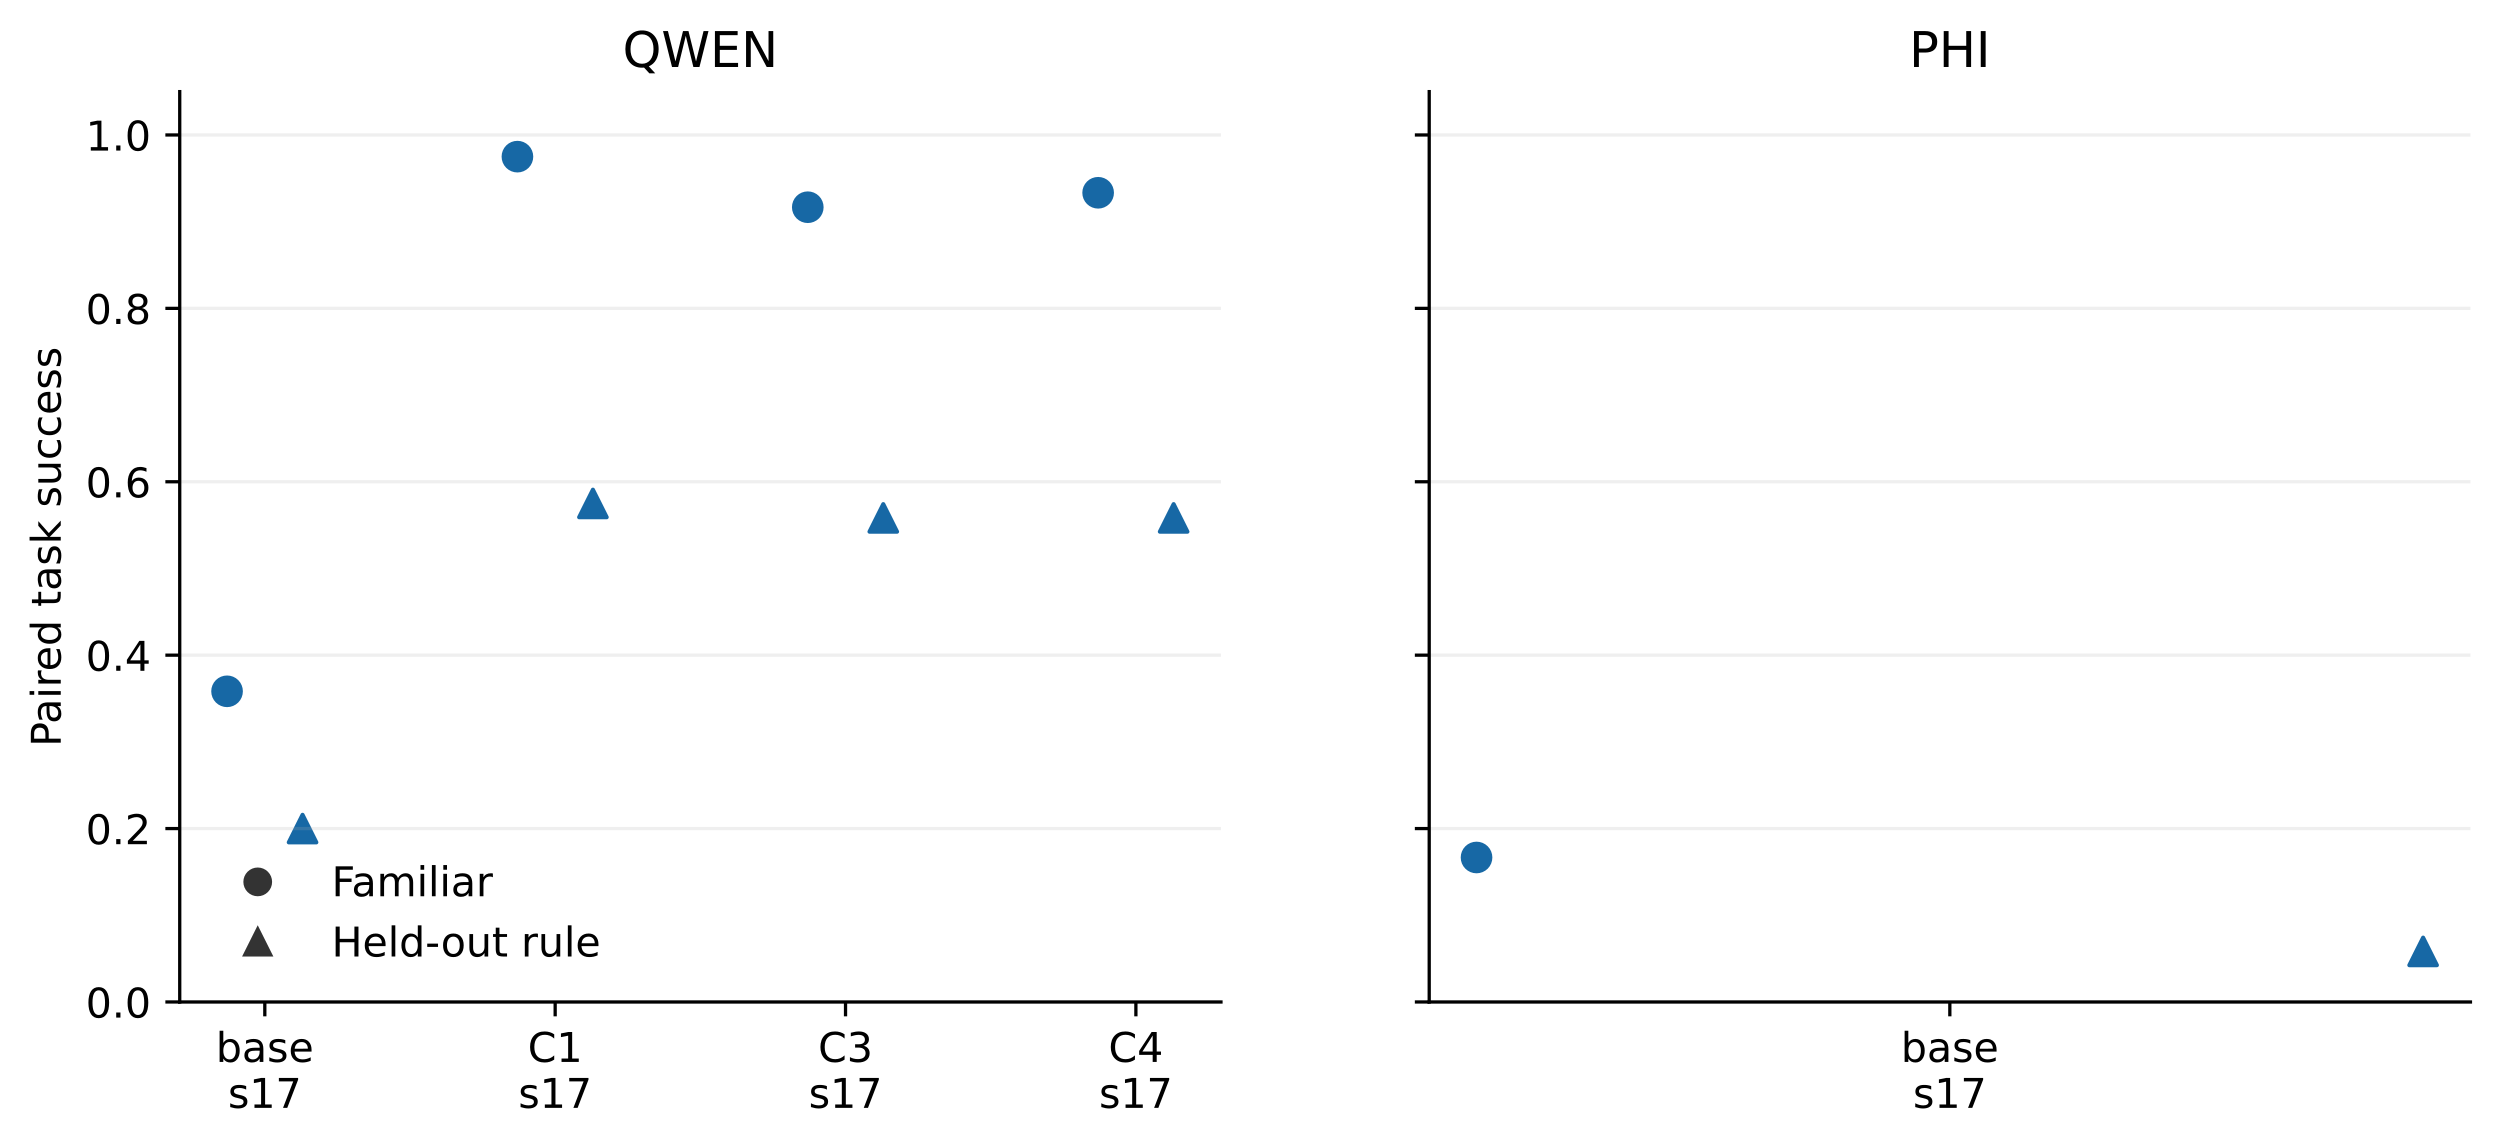
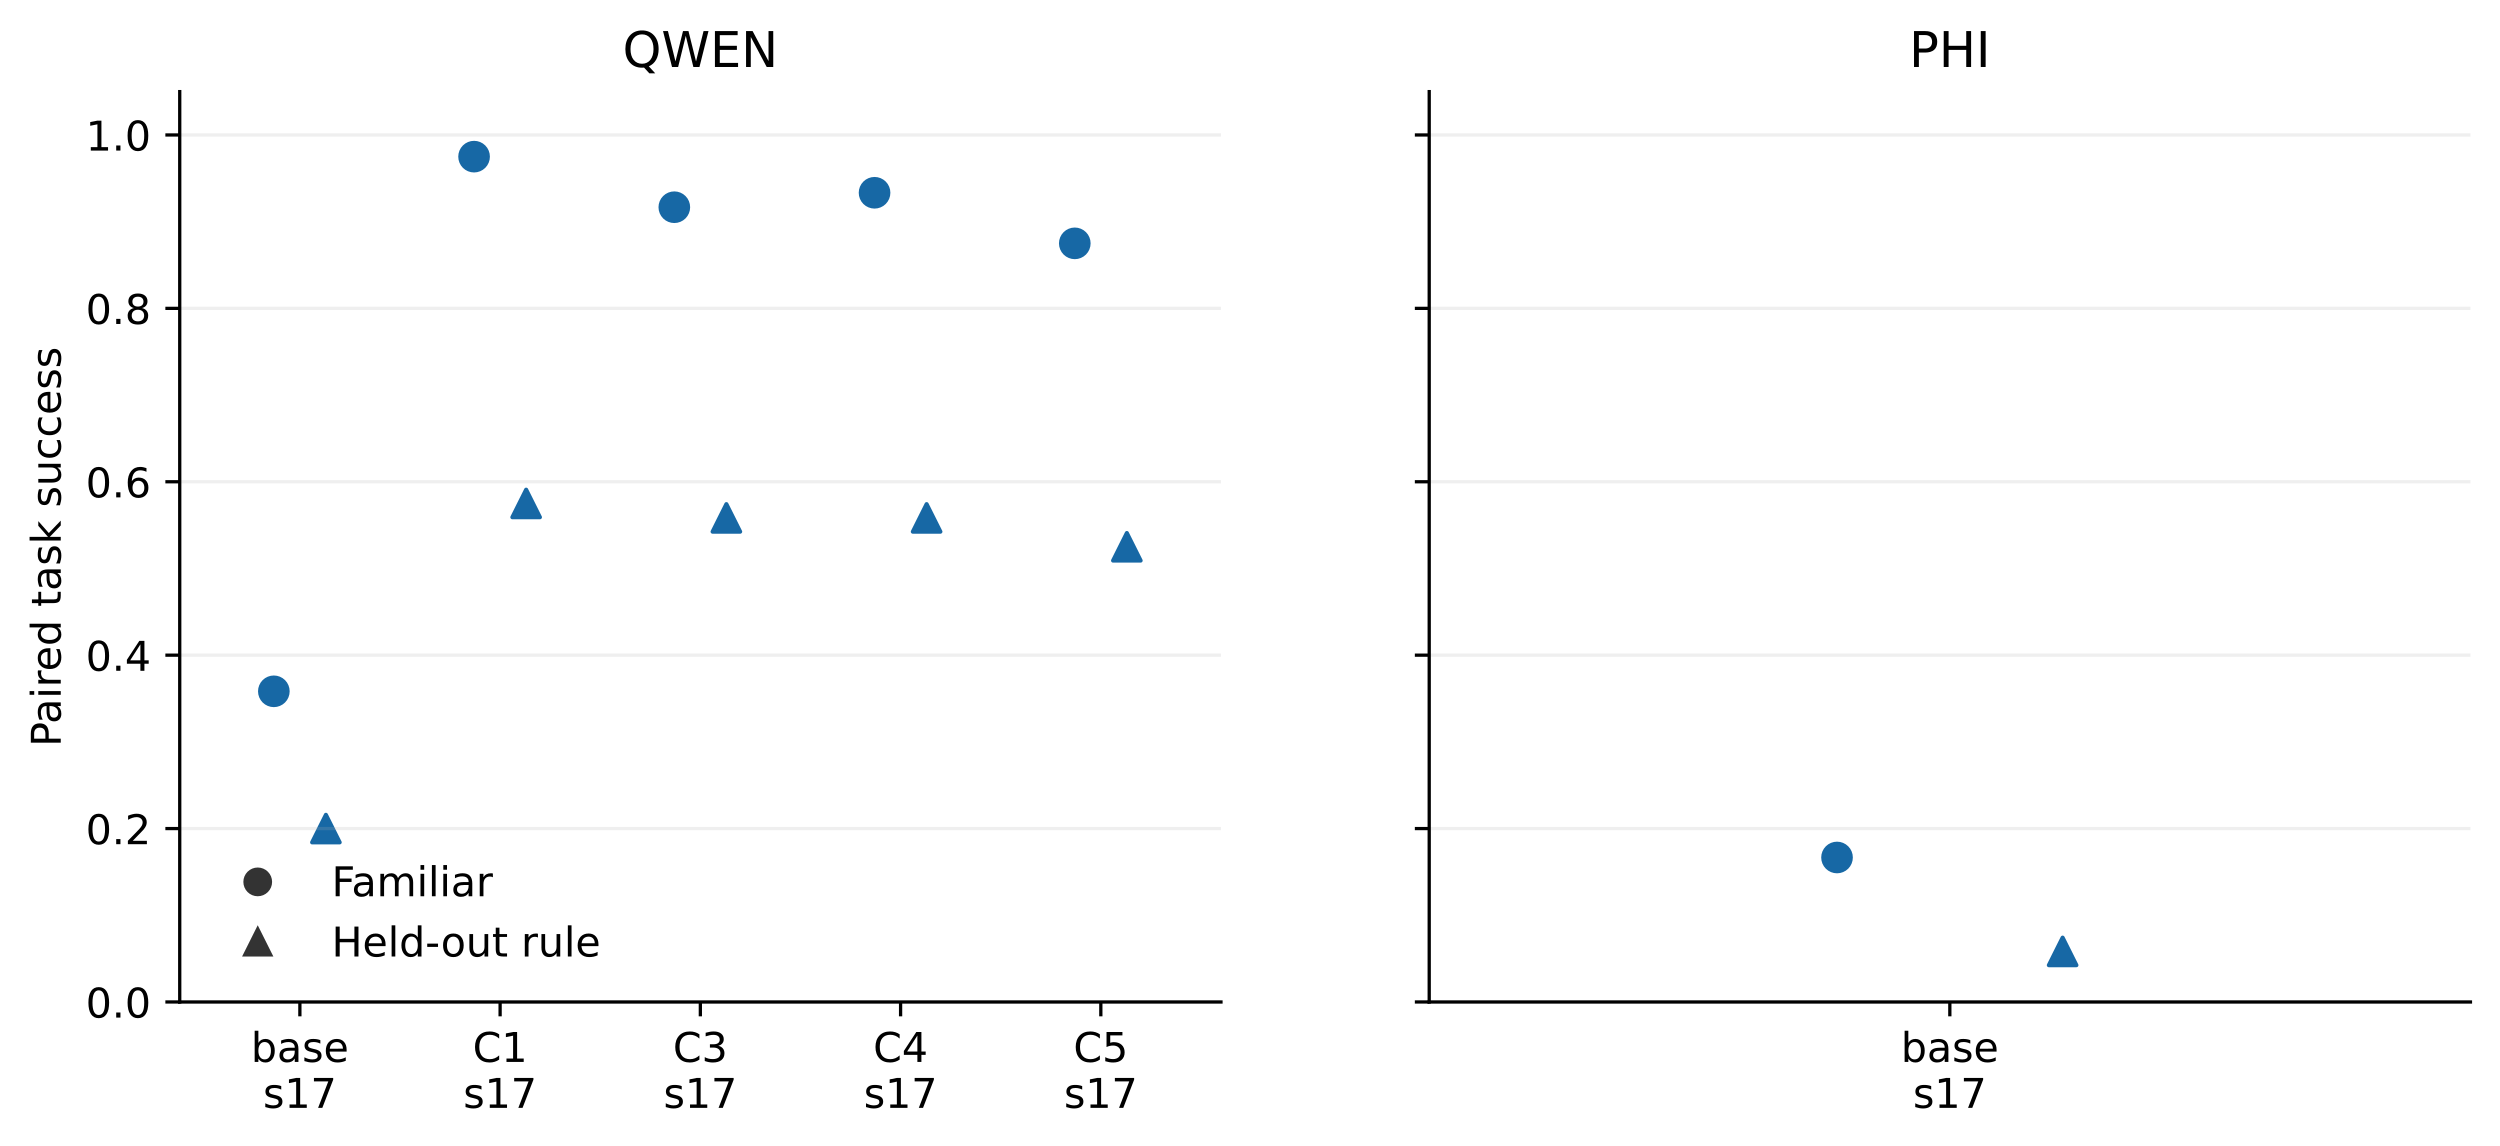
<svg xmlns="http://www.w3.org/2000/svg" xmlns:xlink="http://www.w3.org/1999/xlink" width="608.981pt" height="279.154pt" viewBox="0 0 608.981 279.154" version="1.1">
  <defs>
    <style type="text/css">*{stroke-linejoin: round; stroke-linecap: butt}</style>
  </defs>
  <g id="figure_1">
    <g id="patch_1">
      <path d="M 0 279.154 L 608.981 279.154 L 608.981 0 L 0 0 z " style="fill: #ffffff" />
    </g>
    <g id="axes_1">
      <g id="patch_2">
        <path d="M 43.781 244.078 L 297.418 244.078 L 297.418 22.318 L 43.781 22.318 z " style="fill: #ffffff" />
      </g>
      <g id="PathCollection_1">
        <defs>
          <path id="mbc45af157c" d="M 0 3.354 C 0.89 3.354 1.743 3.001 2.372 2.372 C 3.001 1.743 3.354 0.89 3.354 0 C 3.354 -0.89 3.001 -1.743 2.372 -2.372 C 1.743 -3.001 0.89 -3.354 0 -3.354 C -0.89 -3.354 -1.743 -3.001 -2.372 -2.372 C -3.001 -1.743 -3.354 -0.89 -3.354 0 C -3.354 0.89 -3.001 1.743 -2.372 2.372 C -1.743 3.001 -0.89 3.354 0 3.354 z " style="stroke: #1768a5" />
        </defs>
        <g clip-path="url(#p59d7347cf7)">
-           <use xlink:href="#mbc45af157c" x="55.31" y="168.398" style="fill: #1768a5; stroke: #1768a5" />
+           <use xlink:href="#mbc45af157c" x="66.706" y="168.398" style="fill: #1768a5; stroke: #1768a5" />
        </g>
      </g>
      <g id="PathCollection_2">
        <defs>
          <path id="m48bdb2dadc" d="M 0 -3.354 L -3.354 3.354 L 3.354 3.354 z " style="stroke: #1768a5" />
        </defs>
        <g clip-path="url(#p59d7347cf7)">
-           <use xlink:href="#m48bdb2dadc" x="73.7" y="201.838" style="fill: #1768a5; stroke: #1768a5" />
+           <use xlink:href="#m48bdb2dadc" x="79.388" y="201.838" style="fill: #1768a5; stroke: #1768a5" />
        </g>
      </g>
      <g id="PathCollection_3">
        <g clip-path="url(#p59d7347cf7)">
-           <use xlink:href="#mbc45af157c" x="126.04" y="38.158" style="fill: #1768a5; stroke: #1768a5" />
+           <use xlink:href="#mbc45af157c" x="115.482" y="38.158" style="fill: #1768a5; stroke: #1768a5" />
        </g>
      </g>
      <g id="PathCollection_4">
        <g clip-path="url(#p59d7347cf7)">
-           <use xlink:href="#m48bdb2dadc" x="144.429" y="122.638" style="fill: #1768a5; stroke: #1768a5" />
+           <use xlink:href="#m48bdb2dadc" x="128.164" y="122.638" style="fill: #1768a5; stroke: #1768a5" />
        </g>
      </g>
      <g id="PathCollection_5">
        <g clip-path="url(#p59d7347cf7)">
-           <use xlink:href="#mbc45af157c" x="196.769" y="50.478" style="fill: #1768a5; stroke: #1768a5" />
+           <use xlink:href="#mbc45af157c" x="164.259" y="50.478" style="fill: #1768a5; stroke: #1768a5" />
        </g>
      </g>
      <g id="PathCollection_6">
        <g clip-path="url(#p59d7347cf7)">
-           <use xlink:href="#m48bdb2dadc" x="215.159" y="126.158" style="fill: #1768a5; stroke: #1768a5" />
+           <use xlink:href="#m48bdb2dadc" x="176.94" y="126.158" style="fill: #1768a5; stroke: #1768a5" />
        </g>
      </g>
      <g id="PathCollection_7">
        <g clip-path="url(#p59d7347cf7)">
-           <use xlink:href="#mbc45af157c" x="267.499" y="46.958" style="fill: #1768a5; stroke: #1768a5" />
+           <use xlink:href="#mbc45af157c" x="213.035" y="46.958" style="fill: #1768a5; stroke: #1768a5" />
        </g>
      </g>
      <g id="PathCollection_8">
        <g clip-path="url(#p59d7347cf7)">
-           <use xlink:href="#m48bdb2dadc" x="285.889" y="126.158" style="fill: #1768a5; stroke: #1768a5" />
+           <use xlink:href="#m48bdb2dadc" x="225.717" y="126.158" style="fill: #1768a5; stroke: #1768a5" />
+         </g>
+       </g>
+       <g id="PathCollection_9">
+         <g clip-path="url(#p59d7347cf7)">
+           <use xlink:href="#mbc45af157c" x="261.811" y="59.278" style="fill: #1768a5; stroke: #1768a5" />
+         </g>
+       </g>
+       <g id="PathCollection_10">
+         <g clip-path="url(#p59d7347cf7)">
+           <use xlink:href="#m48bdb2dadc" x="274.493" y="133.198" style="fill: #1768a5; stroke: #1768a5" />
        </g>
      </g>
      <g id="matplotlib.axis_1">
        <g id="xtick_1">
          <g id="line2d_1">
            <defs>
              <path id="m098933591a" d="M 0 0 L 0 3.5 " style="stroke: #000000; stroke-width: 0.8" />
            </defs>
            <g>
-               <use xlink:href="#m098933591a" x="64.505" y="244.078" style="stroke: #000000; stroke-width: 0.8" />
+               <use xlink:href="#m098933591a" x="73.047" y="244.078" style="stroke: #000000; stroke-width: 0.8" />
            </g>
          </g>
          <g id="text_1">
-             <g transform="translate(52.58549 258.6766) scale(0.1 -0.1)">
+             <g transform="translate(61.12745 258.6766) scale(0.1 -0.1)">
              <defs>
                <path id="DejaVuSans-62" d="M 3116 1747 Q 3116 2381 2855 2742 Q 2594 3103 2138 3103 Q 1681 3103 1420 2742 Q 1159 2381 1159 1747 Q 1159 1113 1420 752 Q 1681 391 2138 391 Q 2594 391 2855 752 Q 3116 1113 3116 1747 z M 1159 2969 Q 1341 3281 1617 3432 Q 1894 3584 2278 3584 Q 2916 3584 3314 3078 Q 3713 2572 3713 1747 Q 3713 922 3314 415 Q 2916 -91 2278 -91 Q 1894 -91 1617 61 Q 1341 213 1159 525 L 1159 0 L 581 0 L 581 4863 L 1159 4863 L 1159 2969 z " transform="scale(0.015625)" />
                <path id="DejaVuSans-61" d="M 2194 1759 Q 1497 1759 1228 1600 Q 959 1441 959 1056 Q 959 750 1161 570 Q 1363 391 1709 391 Q 2188 391 2477 730 Q 2766 1069 2766 1631 L 2766 1759 L 2194 1759 z M 3341 1997 L 3341 0 L 2766 0 L 2766 531 Q 2569 213 2275 61 Q 1981 -91 1556 -91 Q 1019 -91 701 211 Q 384 513 384 1019 Q 384 1609 779 1909 Q 1175 2209 1959 2209 L 2766 2209 L 2766 2266 Q 2766 2663 2505 2880 Q 2244 3097 1772 3097 Q 1472 3097 1187 3025 Q 903 2953 641 2809 L 641 3341 Q 956 3463 1253 3523 Q 1550 3584 1831 3584 Q 2591 3584 2966 3190 Q 3341 2797 3341 1997 z " transform="scale(0.015625)" />
                <path id="DejaVuSans-73" d="M 2834 3397 L 2834 2853 Q 2591 2978 2328 3040 Q 2066 3103 1784 3103 Q 1356 3103 1142 2972 Q 928 2841 928 2578 Q 928 2378 1081 2264 Q 1234 2150 1697 2047 L 1894 2003 Q 2506 1872 2764 1633 Q 3022 1394 3022 966 Q 3022 478 2636 193 Q 2250 -91 1575 -91 Q 1294 -91 989 -36 Q 684 19 347 128 L 347 722 Q 666 556 975 473 Q 1284 391 1588 391 Q 1994 391 2212 530 Q 2431 669 2431 922 Q 2431 1156 2273 1281 Q 2116 1406 1581 1522 L 1381 1569 Q 847 1681 609 1914 Q 372 2147 372 2553 Q 372 3047 722 3315 Q 1072 3584 1716 3584 Q 2034 3584 2315 3537 Q 2597 3491 2834 3397 z " transform="scale(0.015625)" />
                <path id="DejaVuSans-65" d="M 3597 1894 L 3597 1613 L 953 1613 Q 991 1019 1311 708 Q 1631 397 2203 397 Q 2534 397 2845 478 Q 3156 559 3463 722 L 3463 178 Q 3153 47 2828 -22 Q 2503 -91 2169 -91 Q 1331 -91 842 396 Q 353 884 353 1716 Q 353 2575 817 3079 Q 1281 3584 2069 3584 Q 2775 3584 3186 3129 Q 3597 2675 3597 1894 z M 3022 2063 Q 3016 2534 2758 2815 Q 2500 3097 2075 3097 Q 1594 3097 1305 2825 Q 1016 2553 972 2059 L 3022 2063 z " transform="scale(0.015625)" />
              </defs>
              <use xlink:href="#DejaVuSans-62" />
              <use xlink:href="#DejaVuSans-61" transform="translate(63.47656 0)" />
              <use xlink:href="#DejaVuSans-73" transform="translate(124.7559 0)" />
              <use xlink:href="#DejaVuSans-65" transform="translate(176.8555 0)" />
            </g>
-             <g transform="translate(55.53784 269.8744) scale(0.1 -0.1)">
+             <g transform="translate(64.0798 269.8744) scale(0.1 -0.1)">
              <defs>
                <path id="DejaVuSans-31" d="M 794 531 L 1825 531 L 1825 4091 L 703 3866 L 703 4441 L 1819 4666 L 2450 4666 L 2450 531 L 3481 531 L 3481 0 L 794 0 L 794 531 z " transform="scale(0.015625)" />
                <path id="DejaVuSans-37" d="M 525 4666 L 3525 4666 L 3525 4397 L 1831 0 L 1172 0 L 2766 4134 L 525 4134 L 525 4666 z " transform="scale(0.015625)" />
              </defs>
              <use xlink:href="#DejaVuSans-73" />
              <use xlink:href="#DejaVuSans-31" transform="translate(52.09961 0)" />
              <use xlink:href="#DejaVuSans-37" transform="translate(115.7227 0)" />
            </g>
          </g>
        </g>
        <g id="xtick_2">
          <g id="line2d_2">
            <g>
-               <use xlink:href="#m098933591a" x="135.235" y="244.078" style="stroke: #000000; stroke-width: 0.8" />
+               <use xlink:href="#m098933591a" x="121.823" y="244.078" style="stroke: #000000; stroke-width: 0.8" />
            </g>
          </g>
          <g id="text_2">
-             <g transform="translate(128.562 258.6766) scale(0.1 -0.1)">
+             <g transform="translate(115.1506 258.6766) scale(0.1 -0.1)">
              <defs>
                <path id="DejaVuSans-43" d="M 4122 4306 L 4122 3641 Q 3803 3938 3442 4084 Q 3081 4231 2675 4231 Q 1875 4231 1450 3742 Q 1025 3253 1025 2328 Q 1025 1406 1450 917 Q 1875 428 2675 428 Q 3081 428 3442 575 Q 3803 722 4122 1019 L 4122 359 Q 3791 134 3420 21 Q 3050 -91 2638 -91 Q 1578 -91 968 557 Q 359 1206 359 2328 Q 359 3453 968 4101 Q 1578 4750 2638 4750 Q 3056 4750 3426 4639 Q 3797 4528 4122 4306 z " transform="scale(0.015625)" />
              </defs>
              <use xlink:href="#DejaVuSans-43" />
              <use xlink:href="#DejaVuSans-31" transform="translate(69.82422 0)" />
            </g>
-             <g transform="translate(126.2674 269.8744) scale(0.1 -0.1)">
+             <g transform="translate(112.856 269.8744) scale(0.1 -0.1)">
              <use xlink:href="#DejaVuSans-73" />
              <use xlink:href="#DejaVuSans-31" transform="translate(52.09961 0)" />
              <use xlink:href="#DejaVuSans-37" transform="translate(115.7227 0)" />
            </g>
          </g>
        </g>
        <g id="xtick_3">
          <g id="line2d_3">
            <g>
-               <use xlink:href="#m098933591a" x="205.964" y="244.078" style="stroke: #000000; stroke-width: 0.8" />
+               <use xlink:href="#m098933591a" x="170.599" y="244.078" style="stroke: #000000; stroke-width: 0.8" />
            </g>
          </g>
          <g id="text_3">
-             <g transform="translate(199.2916 258.6766) scale(0.1 -0.1)">
+             <g transform="translate(163.9268 258.6766) scale(0.1 -0.1)">
              <defs>
                <path id="DejaVuSans-33" d="M 2597 2516 Q 3050 2419 3304 2112 Q 3559 1806 3559 1356 Q 3559 666 3084 287 Q 2609 -91 1734 -91 Q 1441 -91 1130 -33 Q 819 25 488 141 L 488 750 Q 750 597 1062 519 Q 1375 441 1716 441 Q 2309 441 2620 675 Q 2931 909 2931 1356 Q 2931 1769 2642 2001 Q 2353 2234 1838 2234 L 1294 2234 L 1294 2753 L 1863 2753 Q 2328 2753 2575 2939 Q 2822 3125 2822 3475 Q 2822 3834 2567 4026 Q 2313 4219 1838 4219 Q 1578 4219 1281 4162 Q 984 4106 628 3988 L 628 4550 Q 988 4650 1302 4700 Q 1616 4750 1894 4750 Q 2613 4750 3031 4423 Q 3450 4097 3450 3541 Q 3450 3153 3228 2886 Q 3006 2619 2597 2516 z " transform="scale(0.015625)" />
              </defs>
              <use xlink:href="#DejaVuSans-43" />
              <use xlink:href="#DejaVuSans-33" transform="translate(69.82422 0)" />
            </g>
-             <g transform="translate(196.997 269.8744) scale(0.1 -0.1)">
+             <g transform="translate(161.6322 269.8744) scale(0.1 -0.1)">
              <use xlink:href="#DejaVuSans-73" />
              <use xlink:href="#DejaVuSans-31" transform="translate(52.09961 0)" />
              <use xlink:href="#DejaVuSans-37" transform="translate(115.7227 0)" />
            </g>
          </g>
        </g>
        <g id="xtick_4">
          <g id="line2d_4">
            <g>
-               <use xlink:href="#m098933591a" x="276.694" y="244.078" style="stroke: #000000; stroke-width: 0.8" />
+               <use xlink:href="#m098933591a" x="219.376" y="244.078" style="stroke: #000000; stroke-width: 0.8" />
            </g>
          </g>
          <g id="text_4">
-             <g transform="translate(270.0212 258.6766) scale(0.1 -0.1)">
+             <g transform="translate(212.703 258.6766) scale(0.1 -0.1)">
              <defs>
                <path id="DejaVuSans-34" d="M 2419 4116 L 825 1625 L 2419 1625 L 2419 4116 z M 2253 4666 L 3047 4666 L 3047 1625 L 3713 1625 L 3713 1100 L 3047 1100 L 3047 0 L 2419 0 L 2419 1100 L 313 1100 L 313 1709 L 2253 4666 z " transform="scale(0.015625)" />
              </defs>
              <use xlink:href="#DejaVuSans-43" />
              <use xlink:href="#DejaVuSans-34" transform="translate(69.82422 0)" />
            </g>
-             <g transform="translate(267.7267 269.8744) scale(0.1 -0.1)">
+             <g transform="translate(210.4085 269.8744) scale(0.1 -0.1)">
              <use xlink:href="#DejaVuSans-73" />
              <use xlink:href="#DejaVuSans-31" transform="translate(52.09961 0)" />
              <use xlink:href="#DejaVuSans-37" transform="translate(115.7227 0)" />
            </g>
          </g>
        </g>
+         <g id="xtick_5">
+           <g id="line2d_5">
+             <g>
+               <use xlink:href="#m098933591a" x="268.152" y="244.078" style="stroke: #000000; stroke-width: 0.8" />
+             </g>
+           </g>
+           <g id="text_5">
+             <g transform="translate(261.4792 258.6766) scale(0.1 -0.1)">
+               <defs>
+                 <path id="DejaVuSans-35" d="M 691 4666 L 3169 4666 L 3169 4134 L 1269 4134 L 1269 2991 Q 1406 3038 1543 3061 Q 1681 3084 1819 3084 Q 2600 3084 3056 2656 Q 3513 2228 3513 1497 Q 3513 744 3044 326 Q 2575 -91 1722 -91 Q 1428 -91 1123 -41 Q 819 9 494 109 L 494 744 Q 775 591 1075 516 Q 1375 441 1709 441 Q 2250 441 2565 725 Q 2881 1009 2881 1497 Q 2881 1984 2565 2268 Q 2250 2553 1709 2553 Q 1456 2553 1204 2497 Q 953 2441 691 2322 L 691 4666 z " transform="scale(0.015625)" />
+               </defs>
+               <use xlink:href="#DejaVuSans-43" />
+               <use xlink:href="#DejaVuSans-35" transform="translate(69.82422 0)" />
+             </g>
+             <g transform="translate(259.1847 269.8744) scale(0.1 -0.1)">
+               <use xlink:href="#DejaVuSans-73" />
+               <use xlink:href="#DejaVuSans-31" transform="translate(52.09961 0)" />
+               <use xlink:href="#DejaVuSans-37" transform="translate(115.7227 0)" />
+             </g>
+           </g>
+         </g>
      </g>
      <g id="matplotlib.axis_2">
        <g id="ytick_1">
-           <g id="line2d_5">
+           <g id="line2d_6">
            <path d="M 43.781 244.078 L 297.418 244.078 " clip-path="url(#p59d7347cf7)" style="fill: none; stroke: #b0b0b0; stroke-opacity: 0.2; stroke-width: 0.8; stroke-linecap: square" />
          </g>
-           <g id="line2d_6">
+           <g id="line2d_7">
            <defs>
              <path id="m4ec9a240e3" d="M 0 0 L -3.5 0 " style="stroke: #000000; stroke-width: 0.8" />
            </defs>
            <g>
              <use xlink:href="#m4ec9a240e3" x="43.781" y="244.078" style="stroke: #000000; stroke-width: 0.8" />
            </g>
          </g>
-           <g id="text_5">
+           <g id="text_6">
            <g transform="translate(20.87813 247.8773) scale(0.1 -0.1)">
              <defs>
                <path id="DejaVuSans-30" d="M 2034 4250 Q 1547 4250 1301 3770 Q 1056 3291 1056 2328 Q 1056 1369 1301 889 Q 1547 409 2034 409 Q 2525 409 2770 889 Q 3016 1369 3016 2328 Q 3016 3291 2770 3770 Q 2525 4250 2034 4250 z M 2034 4750 Q 2819 4750 3233 4129 Q 3647 3509 3647 2328 Q 3647 1150 3233 529 Q 2819 -91 2034 -91 Q 1250 -91 836 529 Q 422 1150 422 2328 Q 422 3509 836 4129 Q 1250 4750 2034 4750 z " transform="scale(0.015625)" />
                <path id="DejaVuSans-2e" d="M 684 794 L 1344 794 L 1344 0 L 684 0 L 684 794 z " transform="scale(0.015625)" />
              </defs>
              <use xlink:href="#DejaVuSans-30" />
              <use xlink:href="#DejaVuSans-2e" transform="translate(63.62305 0)" />
              <use xlink:href="#DejaVuSans-30" transform="translate(95.41016 0)" />
            </g>
          </g>
        </g>
        <g id="ytick_2">
-           <g id="line2d_7">
+           <g id="line2d_8">
            <path d="M 43.781 201.838 L 297.418 201.838 " clip-path="url(#p59d7347cf7)" style="fill: none; stroke: #b0b0b0; stroke-opacity: 0.2; stroke-width: 0.8; stroke-linecap: square" />
          </g>
-           <g id="line2d_8">
+           <g id="line2d_9">
            <g>
              <use xlink:href="#m4ec9a240e3" x="43.781" y="201.838" style="stroke: #000000; stroke-width: 0.8" />
            </g>
          </g>
-           <g id="text_6">
+           <g id="text_7">
            <g transform="translate(20.87813 205.6373) scale(0.1 -0.1)">
              <defs>
                <path id="DejaVuSans-32" d="M 1228 531 L 3431 531 L 3431 0 L 469 0 L 469 531 Q 828 903 1448 1529 Q 2069 2156 2228 2338 Q 2531 2678 2651 2914 Q 2772 3150 2772 3378 Q 2772 3750 2511 3984 Q 2250 4219 1831 4219 Q 1534 4219 1204 4116 Q 875 4013 500 3803 L 500 4441 Q 881 4594 1212 4672 Q 1544 4750 1819 4750 Q 2544 4750 2975 4387 Q 3406 4025 3406 3419 Q 3406 3131 3298 2873 Q 3191 2616 2906 2266 Q 2828 2175 2409 1742 Q 1991 1309 1228 531 z " transform="scale(0.015625)" />
              </defs>
              <use xlink:href="#DejaVuSans-30" />
              <use xlink:href="#DejaVuSans-2e" transform="translate(63.62305 0)" />
              <use xlink:href="#DejaVuSans-32" transform="translate(95.41016 0)" />
            </g>
          </g>
        </g>
        <g id="ytick_3">
-           <g id="line2d_9">
+           <g id="line2d_10">
            <path d="M 43.781 159.598 L 297.418 159.598 " clip-path="url(#p59d7347cf7)" style="fill: none; stroke: #b0b0b0; stroke-opacity: 0.2; stroke-width: 0.8; stroke-linecap: square" />
          </g>
-           <g id="line2d_10">
+           <g id="line2d_11">
            <g>
              <use xlink:href="#m4ec9a240e3" x="43.781" y="159.598" style="stroke: #000000; stroke-width: 0.8" />
            </g>
          </g>
-           <g id="text_7">
+           <g id="text_8">
            <g transform="translate(20.87813 163.3973) scale(0.1 -0.1)">
              <use xlink:href="#DejaVuSans-30" />
              <use xlink:href="#DejaVuSans-2e" transform="translate(63.62305 0)" />
              <use xlink:href="#DejaVuSans-34" transform="translate(95.41016 0)" />
            </g>
          </g>
        </g>
        <g id="ytick_4">
-           <g id="line2d_11">
+           <g id="line2d_12">
            <path d="M 43.781 117.358 L 297.418 117.358 " clip-path="url(#p59d7347cf7)" style="fill: none; stroke: #b0b0b0; stroke-opacity: 0.2; stroke-width: 0.8; stroke-linecap: square" />
          </g>
-           <g id="line2d_12">
+           <g id="line2d_13">
            <g>
              <use xlink:href="#m4ec9a240e3" x="43.781" y="117.358" style="stroke: #000000; stroke-width: 0.8" />
            </g>
          </g>
-           <g id="text_8">
+           <g id="text_9">
            <g transform="translate(20.87813 121.1573) scale(0.1 -0.1)">
              <defs>
                <path id="DejaVuSans-36" d="M 2113 2584 Q 1688 2584 1439 2293 Q 1191 2003 1191 1497 Q 1191 994 1439 701 Q 1688 409 2113 409 Q 2538 409 2786 701 Q 3034 994 3034 1497 Q 3034 2003 2786 2293 Q 2538 2584 2113 2584 z M 3366 4563 L 3366 3988 Q 3128 4100 2886 4159 Q 2644 4219 2406 4219 Q 1781 4219 1451 3797 Q 1122 3375 1075 2522 Q 1259 2794 1537 2939 Q 1816 3084 2150 3084 Q 2853 3084 3261 2657 Q 3669 2231 3669 1497 Q 3669 778 3244 343 Q 2819 -91 2113 -91 Q 1303 -91 875 529 Q 447 1150 447 2328 Q 447 3434 972 4092 Q 1497 4750 2381 4750 Q 2619 4750 2861 4703 Q 3103 4656 3366 4563 z " transform="scale(0.015625)" />
              </defs>
              <use xlink:href="#DejaVuSans-30" />
              <use xlink:href="#DejaVuSans-2e" transform="translate(63.62305 0)" />
              <use xlink:href="#DejaVuSans-36" transform="translate(95.41016 0)" />
            </g>
          </g>
        </g>
        <g id="ytick_5">
-           <g id="line2d_13">
+           <g id="line2d_14">
            <path d="M 43.781 75.118 L 297.418 75.118 " clip-path="url(#p59d7347cf7)" style="fill: none; stroke: #b0b0b0; stroke-opacity: 0.2; stroke-width: 0.8; stroke-linecap: square" />
          </g>
-           <g id="line2d_14">
+           <g id="line2d_15">
            <g>
              <use xlink:href="#m4ec9a240e3" x="43.781" y="75.118" style="stroke: #000000; stroke-width: 0.8" />
            </g>
          </g>
-           <g id="text_9">
+           <g id="text_10">
            <g transform="translate(20.87813 78.91734) scale(0.1 -0.1)">
              <defs>
                <path id="DejaVuSans-38" d="M 2034 2216 Q 1584 2216 1326 1975 Q 1069 1734 1069 1313 Q 1069 891 1326 650 Q 1584 409 2034 409 Q 2484 409 2743 651 Q 3003 894 3003 1313 Q 3003 1734 2745 1975 Q 2488 2216 2034 2216 z M 1403 2484 Q 997 2584 770 2862 Q 544 3141 544 3541 Q 544 4100 942 4425 Q 1341 4750 2034 4750 Q 2731 4750 3128 4425 Q 3525 4100 3525 3541 Q 3525 3141 3298 2862 Q 3072 2584 2669 2484 Q 3125 2378 3379 2068 Q 3634 1759 3634 1313 Q 3634 634 3220 271 Q 2806 -91 2034 -91 Q 1263 -91 848 271 Q 434 634 434 1313 Q 434 1759 690 2068 Q 947 2378 1403 2484 z M 1172 3481 Q 1172 3119 1398 2916 Q 1625 2713 2034 2713 Q 2441 2713 2670 2916 Q 2900 3119 2900 3481 Q 2900 3844 2670 4047 Q 2441 4250 2034 4250 Q 1625 4250 1398 4047 Q 1172 3844 1172 3481 z " transform="scale(0.015625)" />
              </defs>
              <use xlink:href="#DejaVuSans-30" />
              <use xlink:href="#DejaVuSans-2e" transform="translate(63.62305 0)" />
              <use xlink:href="#DejaVuSans-38" transform="translate(95.41016 0)" />
            </g>
          </g>
        </g>
        <g id="ytick_6">
-           <g id="line2d_15">
+           <g id="line2d_16">
            <path d="M 43.781 32.878 L 297.418 32.878 " clip-path="url(#p59d7347cf7)" style="fill: none; stroke: #b0b0b0; stroke-opacity: 0.2; stroke-width: 0.8; stroke-linecap: square" />
          </g>
-           <g id="line2d_16">
+           <g id="line2d_17">
            <g>
              <use xlink:href="#m4ec9a240e3" x="43.781" y="32.878" style="stroke: #000000; stroke-width: 0.8" />
            </g>
          </g>
-           <g id="text_10">
+           <g id="text_11">
            <g transform="translate(20.87813 36.67734) scale(0.1 -0.1)">
              <use xlink:href="#DejaVuSans-31" />
              <use xlink:href="#DejaVuSans-2e" transform="translate(63.62305 0)" />
              <use xlink:href="#DejaVuSans-30" transform="translate(95.41016 0)" />
            </g>
          </g>
        </g>
-         <g id="text_11">
+         <g id="text_12">
          <g transform="translate(14.79844 181.895) rotate(-90) scale(0.1 -0.1)">
            <defs>
              <path id="DejaVuSans-50" d="M 1259 4147 L 1259 2394 L 2053 2394 Q 2494 2394 2734 2622 Q 2975 2850 2975 3272 Q 2975 3691 2734 3919 Q 2494 4147 2053 4147 L 1259 4147 z M 628 4666 L 2053 4666 Q 2838 4666 3239 4311 Q 3641 3956 3641 3272 Q 3641 2581 3239 2228 Q 2838 1875 2053 1875 L 1259 1875 L 1259 0 L 628 0 L 628 4666 z " transform="scale(0.015625)" />
              <path id="DejaVuSans-69" d="M 603 3500 L 1178 3500 L 1178 0 L 603 0 L 603 3500 z M 603 4863 L 1178 4863 L 1178 4134 L 603 4134 L 603 4863 z " transform="scale(0.015625)" />
              <path id="DejaVuSans-72" d="M 2631 2963 Q 2534 3019 2420 3045 Q 2306 3072 2169 3072 Q 1681 3072 1420 2755 Q 1159 2438 1159 1844 L 1159 0 L 581 0 L 581 3500 L 1159 3500 L 1159 2956 Q 1341 3275 1631 3429 Q 1922 3584 2338 3584 Q 2397 3584 2469 3576 Q 2541 3569 2628 3553 L 2631 2963 z " transform="scale(0.015625)" />
              <path id="DejaVuSans-64" d="M 2906 2969 L 2906 4863 L 3481 4863 L 3481 0 L 2906 0 L 2906 525 Q 2725 213 2448 61 Q 2172 -91 1784 -91 Q 1150 -91 751 415 Q 353 922 353 1747 Q 353 2572 751 3078 Q 1150 3584 1784 3584 Q 2172 3584 2448 3432 Q 2725 3281 2906 2969 z M 947 1747 Q 947 1113 1208 752 Q 1469 391 1925 391 Q 2381 391 2643 752 Q 2906 1113 2906 1747 Q 2906 2381 2643 2742 Q 2381 3103 1925 3103 Q 1469 3103 1208 2742 Q 947 2381 947 1747 z " transform="scale(0.015625)" />
              <path id="DejaVuSans-20" transform="scale(0.015625)" />
              <path id="DejaVuSans-74" d="M 1172 4494 L 1172 3500 L 2356 3500 L 2356 3053 L 1172 3053 L 1172 1153 Q 1172 725 1289 603 Q 1406 481 1766 481 L 2356 481 L 2356 0 L 1766 0 Q 1100 0 847 248 Q 594 497 594 1153 L 594 3053 L 172 3053 L 172 3500 L 594 3500 L 594 4494 L 1172 4494 z " transform="scale(0.015625)" />
              <path id="DejaVuSans-6b" d="M 581 4863 L 1159 4863 L 1159 1991 L 2875 3500 L 3609 3500 L 1753 1863 L 3688 0 L 2938 0 L 1159 1709 L 1159 0 L 581 0 L 581 4863 z " transform="scale(0.015625)" />
              <path id="DejaVuSans-75" d="M 544 1381 L 544 3500 L 1119 3500 L 1119 1403 Q 1119 906 1312 657 Q 1506 409 1894 409 Q 2359 409 2629 706 Q 2900 1003 2900 1516 L 2900 3500 L 3475 3500 L 3475 0 L 2900 0 L 2900 538 Q 2691 219 2414 64 Q 2138 -91 1772 -91 Q 1169 -91 856 284 Q 544 659 544 1381 z M 1991 3584 L 1991 3584 z " transform="scale(0.015625)" />
              <path id="DejaVuSans-63" d="M 3122 3366 L 3122 2828 Q 2878 2963 2633 3030 Q 2388 3097 2138 3097 Q 1578 3097 1268 2742 Q 959 2388 959 1747 Q 959 1106 1268 751 Q 1578 397 2138 397 Q 2388 397 2633 464 Q 2878 531 3122 666 L 3122 134 Q 2881 22 2623 -34 Q 2366 -91 2075 -91 Q 1284 -91 818 406 Q 353 903 353 1747 Q 353 2603 823 3093 Q 1294 3584 2113 3584 Q 2378 3584 2631 3529 Q 2884 3475 3122 3366 z " transform="scale(0.015625)" />
            </defs>
            <use xlink:href="#DejaVuSans-50" />
            <use xlink:href="#DejaVuSans-61" transform="translate(55.80273 0)" />
            <use xlink:href="#DejaVuSans-69" transform="translate(117.082 0)" />
            <use xlink:href="#DejaVuSans-72" transform="translate(144.8652 0)" />
            <use xlink:href="#DejaVuSans-65" transform="translate(183.7285 0)" />
            <use xlink:href="#DejaVuSans-64" transform="translate(245.252 0)" />
            <use xlink:href="#DejaVuSans-20" transform="translate(308.7285 0)" />
            <use xlink:href="#DejaVuSans-74" transform="translate(340.5156 0)" />
            <use xlink:href="#DejaVuSans-61" transform="translate(379.7246 0)" />
            <use xlink:href="#DejaVuSans-73" transform="translate(441.0039 0)" />
            <use xlink:href="#DejaVuSans-6b" transform="translate(493.1035 0)" />
            <use xlink:href="#DejaVuSans-20" transform="translate(551.0137 0)" />
            <use xlink:href="#DejaVuSans-73" transform="translate(582.8008 0)" />
            <use xlink:href="#DejaVuSans-75" transform="translate(634.9004 0)" />
            <use xlink:href="#DejaVuSans-63" transform="translate(698.2793 0)" />
            <use xlink:href="#DejaVuSans-63" transform="translate(753.2598 0)" />
            <use xlink:href="#DejaVuSans-65" transform="translate(808.2402 0)" />
            <use xlink:href="#DejaVuSans-73" transform="translate(869.7637 0)" />
            <use xlink:href="#DejaVuSans-73" transform="translate(921.8633 0)" />
          </g>
        </g>
      </g>
      <g id="patch_3">
        <path d="M 43.781 244.078 L 43.781 22.318 " style="fill: none; stroke: #000000; stroke-width: 0.8; stroke-linejoin: miter; stroke-linecap: square" />
      </g>
      <g id="patch_4">
        <path d="M 43.781 244.078 L 297.418 244.078 " style="fill: none; stroke: #000000; stroke-width: 0.8; stroke-linejoin: miter; stroke-linecap: square" />
      </g>
-       <g id="text_12">
+       <g id="text_13">
        <g transform="translate(151.6638 16.31812) scale(0.12 -0.12)">
          <defs>
            <path id="DejaVuSans-51" d="M 2522 4238 Q 1834 4238 1429 3725 Q 1025 3213 1025 2328 Q 1025 1447 1429 934 Q 1834 422 2522 422 Q 3209 422 3611 934 Q 4013 1447 4013 2328 Q 4013 3213 3611 3725 Q 3209 4238 2522 4238 z M 3406 84 L 4238 -825 L 3475 -825 L 2784 -78 Q 2681 -84 2626 -87 Q 2572 -91 2522 -91 Q 1538 -91 948 567 Q 359 1225 359 2328 Q 359 3434 948 4092 Q 1538 4750 2522 4750 Q 3503 4750 4090 4092 Q 4678 3434 4678 2328 Q 4678 1516 4351 937 Q 4025 359 3406 84 z " transform="scale(0.015625)" />
            <path id="DejaVuSans-57" d="M 213 4666 L 850 4666 L 1831 722 L 2809 4666 L 3519 4666 L 4500 722 L 5478 4666 L 6119 4666 L 4947 0 L 4153 0 L 3169 4050 L 2175 0 L 1381 0 L 213 4666 z " transform="scale(0.015625)" />
            <path id="DejaVuSans-45" d="M 628 4666 L 3578 4666 L 3578 4134 L 1259 4134 L 1259 2753 L 3481 2753 L 3481 2222 L 1259 2222 L 1259 531 L 3634 531 L 3634 0 L 628 0 L 628 4666 z " transform="scale(0.015625)" />
            <path id="DejaVuSans-4e" d="M 628 4666 L 1478 4666 L 3547 763 L 3547 4666 L 4159 4666 L 4159 0 L 3309 0 L 1241 3903 L 1241 0 L 628 0 L 628 4666 z " transform="scale(0.015625)" />
          </defs>
          <use xlink:href="#DejaVuSans-51" />
          <use xlink:href="#DejaVuSans-57" transform="translate(78.71094 0)" />
          <use xlink:href="#DejaVuSans-45" transform="translate(177.5879 0)" />
          <use xlink:href="#DejaVuSans-4e" transform="translate(240.7715 0)" />
        </g>
      </g>
      <g id="legend_1">
-         <g id="line2d_17">
+         <g id="line2d_18">
          <defs>
            <path id="m4f02c812cf" d="M 0 3 C 0.796 3 1.559 2.684 2.121 2.121 C 2.684 1.559 3 0.796 3 0 C 3 -0.796 2.684 -1.559 2.121 -2.121 C 1.559 -2.684 0.796 -3 0 -3 C -0.796 -3 -1.559 -2.684 -2.121 -2.121 C -2.684 -1.559 -3 -0.796 -3 0 C -3 0.796 -2.684 1.559 -2.121 2.121 C -1.559 2.684 -0.796 3 0 3 z " style="stroke: #333333" />
          </defs>
          <g>
            <use xlink:href="#m4f02c812cf" x="62.781" y="214.82" style="fill: #333333; stroke: #333333" />
          </g>
        </g>
-         <g id="text_13">
+         <g id="text_14">
          <g transform="translate(80.78125 218.3203) scale(0.1 -0.1)">
            <defs>
              <path id="DejaVuSans-46" d="M 628 4666 L 3309 4666 L 3309 4134 L 1259 4134 L 1259 2759 L 3109 2759 L 3109 2228 L 1259 2228 L 1259 0 L 628 0 L 628 4666 z " transform="scale(0.015625)" />
              <path id="DejaVuSans-6d" d="M 3328 2828 Q 3544 3216 3844 3400 Q 4144 3584 4550 3584 Q 5097 3584 5394 3201 Q 5691 2819 5691 2113 L 5691 0 L 5113 0 L 5113 2094 Q 5113 2597 4934 2840 Q 4756 3084 4391 3084 Q 3944 3084 3684 2787 Q 3425 2491 3425 1978 L 3425 0 L 2847 0 L 2847 2094 Q 2847 2600 2669 2842 Q 2491 3084 2119 3084 Q 1678 3084 1418 2786 Q 1159 2488 1159 1978 L 1159 0 L 581 0 L 581 3500 L 1159 3500 L 1159 2956 Q 1356 3278 1631 3431 Q 1906 3584 2284 3584 Q 2666 3584 2933 3390 Q 3200 3197 3328 2828 z " transform="scale(0.015625)" />
              <path id="DejaVuSans-6c" d="M 603 4863 L 1178 4863 L 1178 0 L 603 0 L 603 4863 z " transform="scale(0.015625)" />
            </defs>
            <use xlink:href="#DejaVuSans-46" />
            <use xlink:href="#DejaVuSans-61" transform="translate(48.39453 0)" />
            <use xlink:href="#DejaVuSans-6d" transform="translate(109.6738 0)" />
            <use xlink:href="#DejaVuSans-69" transform="translate(207.0859 0)" />
            <use xlink:href="#DejaVuSans-6c" transform="translate(234.8691 0)" />
            <use xlink:href="#DejaVuSans-69" transform="translate(262.6523 0)" />
            <use xlink:href="#DejaVuSans-61" transform="translate(290.4355 0)" />
            <use xlink:href="#DejaVuSans-72" transform="translate(351.7148 0)" />
          </g>
        </g>
-         <g id="line2d_18">
+         <g id="line2d_19">
          <defs>
            <path id="m3529f6ab84" d="M 0 -3 L -3 3 L 3 3 z " style="stroke: #333333; stroke-linejoin: miter" />
          </defs>
          <g>
            <use xlink:href="#m3529f6ab84" x="62.781" y="229.498" style="fill: #333333; stroke: #333333; stroke-linejoin: miter" />
          </g>
        </g>
-         <g id="text_14">
+         <g id="text_15">
          <g transform="translate(80.78125 232.9984) scale(0.1 -0.1)">
            <defs>
              <path id="DejaVuSans-48" d="M 628 4666 L 1259 4666 L 1259 2753 L 3553 2753 L 3553 4666 L 4184 4666 L 4184 0 L 3553 0 L 3553 2222 L 1259 2222 L 1259 0 L 628 0 L 628 4666 z " transform="scale(0.015625)" />
              <path id="DejaVuSans-2d" d="M 313 2009 L 1997 2009 L 1997 1497 L 313 1497 L 313 2009 z " transform="scale(0.015625)" />
              <path id="DejaVuSans-6f" d="M 1959 3097 Q 1497 3097 1228 2736 Q 959 2375 959 1747 Q 959 1119 1226 758 Q 1494 397 1959 397 Q 2419 397 2687 759 Q 2956 1122 2956 1747 Q 2956 2369 2687 2733 Q 2419 3097 1959 3097 z M 1959 3584 Q 2709 3584 3137 3096 Q 3566 2609 3566 1747 Q 3566 888 3137 398 Q 2709 -91 1959 -91 Q 1206 -91 779 398 Q 353 888 353 1747 Q 353 2609 779 3096 Q 1206 3584 1959 3584 z " transform="scale(0.015625)" />
            </defs>
            <use xlink:href="#DejaVuSans-48" />
            <use xlink:href="#DejaVuSans-65" transform="translate(75.19531 0)" />
            <use xlink:href="#DejaVuSans-6c" transform="translate(136.7188 0)" />
            <use xlink:href="#DejaVuSans-64" transform="translate(164.502 0)" />
            <use xlink:href="#DejaVuSans-2d" transform="translate(227.9785 0)" />
            <use xlink:href="#DejaVuSans-6f" transform="translate(265.9375 0)" />
            <use xlink:href="#DejaVuSans-75" transform="translate(327.1191 0)" />
            <use xlink:href="#DejaVuSans-74" transform="translate(390.498 0)" />
            <use xlink:href="#DejaVuSans-20" transform="translate(429.707 0)" />
            <use xlink:href="#DejaVuSans-72" transform="translate(461.4941 0)" />
            <use xlink:href="#DejaVuSans-75" transform="translate(502.6074 0)" />
            <use xlink:href="#DejaVuSans-6c" transform="translate(565.9863 0)" />
            <use xlink:href="#DejaVuSans-65" transform="translate(593.7695 0)" />
          </g>
        </g>
      </g>
    </g>
    <g id="axes_2">
      <g id="patch_5">
        <path d="M 348.145 244.078 L 601.781 244.078 L 601.781 22.318 L 348.145 22.318 z " style="fill: #ffffff" />
      </g>
-       <g id="PathCollection_9">
+       <g id="PathCollection_11">
        <g clip-path="url(#p9b8ffb1d8b)">
-           <use xlink:href="#mbc45af157c" x="359.674" y="208.878" style="fill: #1768a5; stroke: #1768a5" />
-         </g>
-       </g>
-       <g id="PathCollection_10">
+           <use xlink:href="#mbc45af157c" x="447.486" y="208.878" style="fill: #1768a5; stroke: #1768a5" />
+         </g>
+       </g>
+       <g id="PathCollection_12">
        <g clip-path="url(#p9b8ffb1d8b)">
-           <use xlink:href="#m48bdb2dadc" x="590.252" y="231.758" style="fill: #1768a5; stroke: #1768a5" />
+           <use xlink:href="#m48bdb2dadc" x="502.44" y="231.758" style="fill: #1768a5; stroke: #1768a5" />
        </g>
      </g>
      <g id="matplotlib.axis_3">
-         <g id="xtick_5">
-           <g id="line2d_19">
+         <g id="xtick_6">
+           <g id="line2d_20">
            <g>
              <use xlink:href="#m098933591a" x="474.963" y="244.078" style="stroke: #000000; stroke-width: 0.8" />
            </g>
          </g>
-           <g id="text_15">
+           <g id="text_16">
            <g transform="translate(463.0435 258.6766) scale(0.1 -0.1)">
              <use xlink:href="#DejaVuSans-62" />
              <use xlink:href="#DejaVuSans-61" transform="translate(63.47656 0)" />
              <use xlink:href="#DejaVuSans-73" transform="translate(124.7559 0)" />
              <use xlink:href="#DejaVuSans-65" transform="translate(176.8555 0)" />
            </g>
            <g transform="translate(465.9959 269.8744) scale(0.1 -0.1)">
              <use xlink:href="#DejaVuSans-73" />
              <use xlink:href="#DejaVuSans-31" transform="translate(52.09961 0)" />
              <use xlink:href="#DejaVuSans-37" transform="translate(115.7227 0)" />
            </g>
          </g>
        </g>
      </g>
      <g id="matplotlib.axis_4">
        <g id="ytick_7">
-           <g id="line2d_20">
+           <g id="line2d_21">
            <path d="M 348.145 244.078 L 601.781 244.078 " clip-path="url(#p9b8ffb1d8b)" style="fill: none; stroke: #b0b0b0; stroke-opacity: 0.2; stroke-width: 0.8; stroke-linecap: square" />
          </g>
-           <g id="line2d_21">
+           <g id="line2d_22">
            <g>
              <use xlink:href="#m4ec9a240e3" x="348.145" y="244.078" style="stroke: #000000; stroke-width: 0.8" />
            </g>
          </g>
        </g>
        <g id="ytick_8">
-           <g id="line2d_22">
+           <g id="line2d_23">
            <path d="M 348.145 201.838 L 601.781 201.838 " clip-path="url(#p9b8ffb1d8b)" style="fill: none; stroke: #b0b0b0; stroke-opacity: 0.2; stroke-width: 0.8; stroke-linecap: square" />
          </g>
-           <g id="line2d_23">
+           <g id="line2d_24">
            <g>
              <use xlink:href="#m4ec9a240e3" x="348.145" y="201.838" style="stroke: #000000; stroke-width: 0.8" />
            </g>
          </g>
        </g>
        <g id="ytick_9">
-           <g id="line2d_24">
+           <g id="line2d_25">
            <path d="M 348.145 159.598 L 601.781 159.598 " clip-path="url(#p9b8ffb1d8b)" style="fill: none; stroke: #b0b0b0; stroke-opacity: 0.2; stroke-width: 0.8; stroke-linecap: square" />
          </g>
-           <g id="line2d_25">
+           <g id="line2d_26">
            <g>
              <use xlink:href="#m4ec9a240e3" x="348.145" y="159.598" style="stroke: #000000; stroke-width: 0.8" />
            </g>
          </g>
        </g>
        <g id="ytick_10">
-           <g id="line2d_26">
+           <g id="line2d_27">
            <path d="M 348.145 117.358 L 601.781 117.358 " clip-path="url(#p9b8ffb1d8b)" style="fill: none; stroke: #b0b0b0; stroke-opacity: 0.2; stroke-width: 0.8; stroke-linecap: square" />
          </g>
-           <g id="line2d_27">
+           <g id="line2d_28">
            <g>
              <use xlink:href="#m4ec9a240e3" x="348.145" y="117.358" style="stroke: #000000; stroke-width: 0.8" />
            </g>
          </g>
        </g>
        <g id="ytick_11">
-           <g id="line2d_28">
+           <g id="line2d_29">
            <path d="M 348.145 75.118 L 601.781 75.118 " clip-path="url(#p9b8ffb1d8b)" style="fill: none; stroke: #b0b0b0; stroke-opacity: 0.2; stroke-width: 0.8; stroke-linecap: square" />
          </g>
-           <g id="line2d_29">
+           <g id="line2d_30">
            <g>
              <use xlink:href="#m4ec9a240e3" x="348.145" y="75.118" style="stroke: #000000; stroke-width: 0.8" />
            </g>
          </g>
        </g>
        <g id="ytick_12">
-           <g id="line2d_30">
+           <g id="line2d_31">
            <path d="M 348.145 32.878 L 601.781 32.878 " clip-path="url(#p9b8ffb1d8b)" style="fill: none; stroke: #b0b0b0; stroke-opacity: 0.2; stroke-width: 0.8; stroke-linecap: square" />
          </g>
-           <g id="line2d_31">
+           <g id="line2d_32">
            <g>
              <use xlink:href="#m4ec9a240e3" x="348.145" y="32.878" style="stroke: #000000; stroke-width: 0.8" />
            </g>
          </g>
        </g>
      </g>
      <g id="patch_6">
        <path d="M 348.145 244.078 L 348.145 22.318 " style="fill: none; stroke: #000000; stroke-width: 0.8; stroke-linejoin: miter; stroke-linecap: square" />
      </g>
      <g id="patch_7">
        <path d="M 348.145 244.078 L 601.781 244.078 " style="fill: none; stroke: #000000; stroke-width: 0.8; stroke-linejoin: miter; stroke-linecap: square" />
      </g>
-       <g id="text_16">
+       <g id="text_17">
        <g transform="translate(465.0631 16.31812) scale(0.12 -0.12)">
          <defs>
            <path id="DejaVuSans-49" d="M 628 4666 L 1259 4666 L 1259 0 L 628 0 L 628 4666 z " transform="scale(0.015625)" />
          </defs>
          <use xlink:href="#DejaVuSans-50" />
          <use xlink:href="#DejaVuSans-48" transform="translate(60.30273 0)" />
          <use xlink:href="#DejaVuSans-49" transform="translate(135.498 0)" />
        </g>
      </g>
    </g>
  </g>
  <defs>
    <clipPath id="p59d7347cf7">
      <rect x="43.781" y="22.318" width="253.636" height="221.76" />
    </clipPath>
    <clipPath id="p9b8ffb1d8b">
      <rect x="348.145" y="22.318" width="253.636" height="221.76" />
    </clipPath>
  </defs>
</svg>
